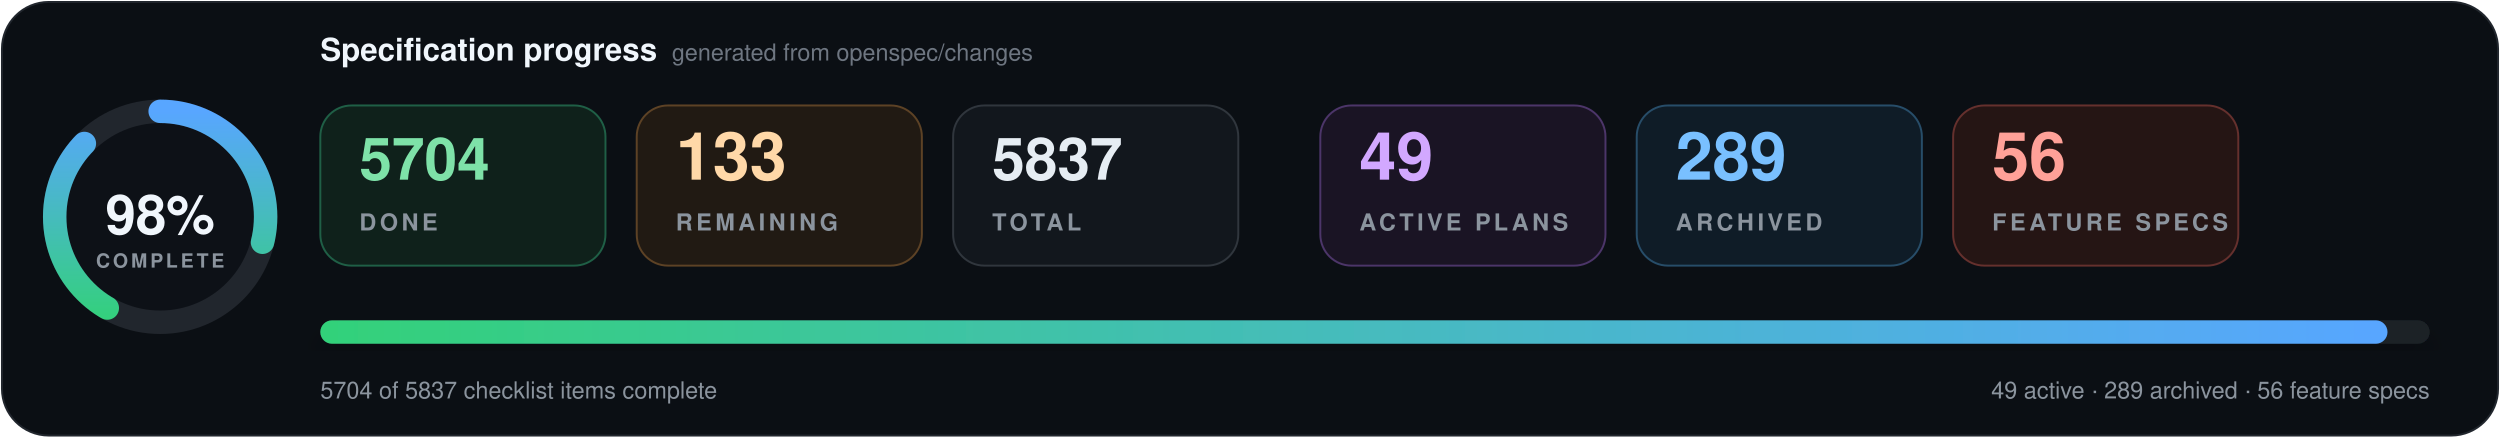
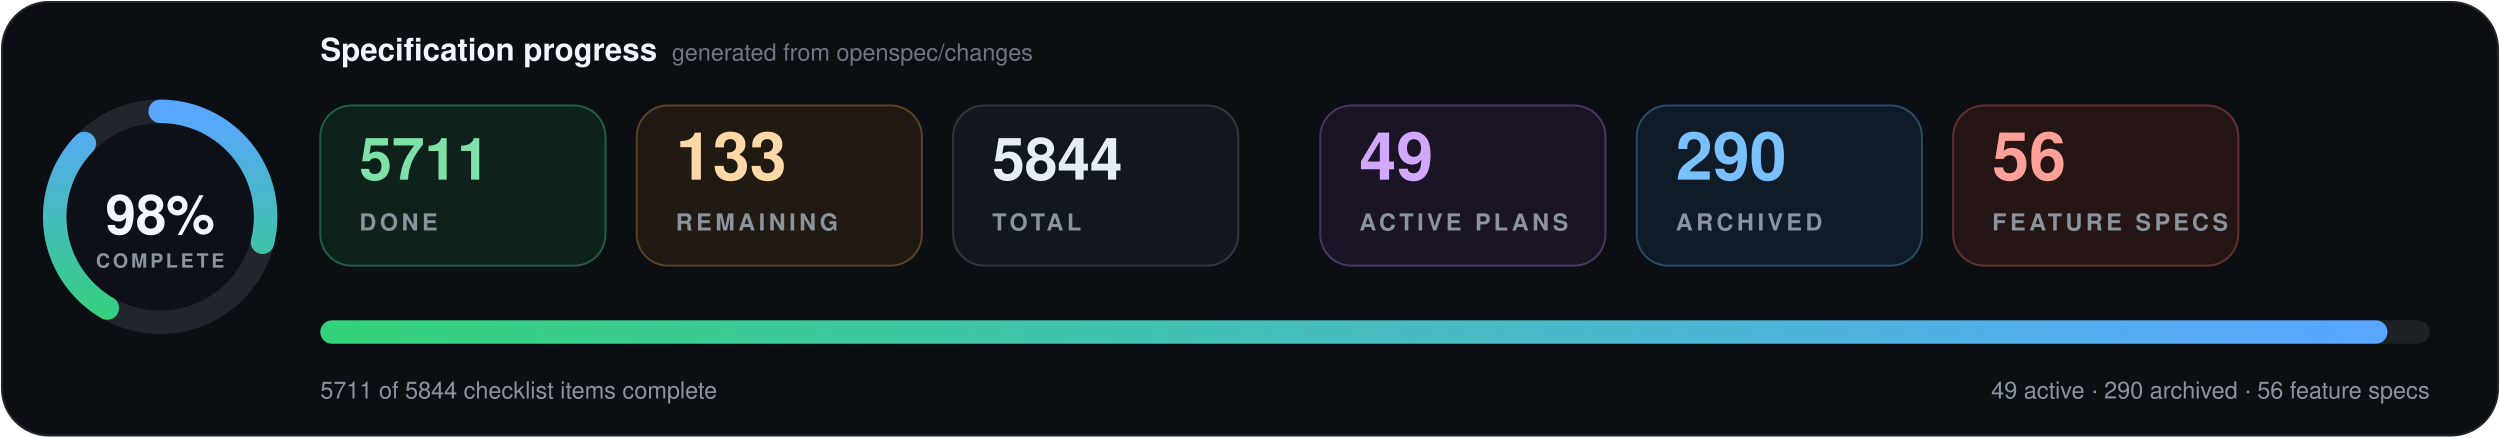
- <svg xmlns="http://www.w3.org/2000/svg" data-cache-version="1794655567" width="1280" height="224" viewBox="0 0 1280 224" role="img" aria-labelledby="title description" font-family="system-ui, -apple-system, BlinkMacSystemFont, 'Segoe UI', Helvetica, Arial, sans-serif" font-variant-numeric="tabular-nums">
+ <svg xmlns="http://www.w3.org/2000/svg" data-cache-version="1794659044" width="1280" height="224" viewBox="0 0 1280 224" role="img" aria-labelledby="title description" font-family="system-ui, -apple-system, BlinkMacSystemFont, 'Segoe UI', Helvetica, Arial, sans-serif" font-variant-numeric="tabular-nums">
  <defs>
    <linearGradient id="progress" x1="0" x2="1">
      <stop offset="0" stop-color="#33d17a" />
      <stop offset="1" stop-color="#58a6ff" />
    </linearGradient>
    <filter id="shadow" x="-10%" y="-20%" width="120%" height="150%">
      <feDropShadow dx="0" dy="7" stdDeviation="9" flood-color="#000" flood-opacity=".28" />
    </filter>
  </defs>
  <rect x="1" y="1" width="1278" height="222" rx="24" fill="#0b0f14" stroke="#21262d" />
  <g transform="translate(82 111)">
    <circle r="54" fill="#0d1117" stroke="#21262d" stroke-width="12" />
    <circle r="54" fill="none" stroke="url(#progress)" stroke-width="12" stroke-linecap="round" pathLength="100" stroke-dasharray="98 100" transform="rotate(-90)" />
    <text y="-1" text-anchor="middle" dominant-baseline="middle" fill="#f0f6fc" font-size="28" font-weight="800">98%</text>
    <text y="26" text-anchor="middle" fill="#8b949e" font-size="10" font-weight="700" letter-spacing="1.5">COMPLETE</text>
  </g>
  <text x="164" y="31" fill="#f0f6fc" font-size="16" font-weight="750">Specification progress</text>
  <text x="344" y="31" fill="#6e7681" font-size="12">generated from openspec/changes</text>
  <g transform="translate(164 54)">
    <rect width="146" height="82" rx="16" fill="#0f211b" stroke="#1f5f46" />
-     <text x="20" y="38" fill="#7ee2a8" font-size="30" font-weight="750">5704</text>
+     <text x="20" y="38" fill="#7ee2a8" font-size="30" font-weight="750">5711</text>
    <text x="20" y="64" fill="#8b949e" font-size="12" font-weight="700" letter-spacing="1.8">DONE</text>
  </g>
  <g transform="translate(326 54)">
    <rect width="146" height="82" rx="16" fill="#211a13" stroke="#5d4225" />
    <text x="20" y="38" fill="#ffd8a8" font-size="34" font-weight="750">133</text>
    <text x="20" y="64" fill="#8b949e" font-size="12" font-weight="700" letter-spacing="1.8">REMAINING</text>
  </g>
  <g transform="translate(488 54)">
    <rect width="146" height="82" rx="16" fill="#12171d" stroke="#30363d" />
-     <text x="20" y="38" fill="#e6edf3" font-size="30" font-weight="750">5837</text>
+     <text x="20" y="38" fill="#e6edf3" font-size="30" font-weight="750">5844</text>
    <text x="20" y="64" fill="#8b949e" font-size="12" font-weight="700" letter-spacing="1.8">TOTAL</text>
  </g>
  <g transform="translate(676 54)">
    <rect width="146" height="82" rx="16" fill="#1a1424" stroke="#4c3569" />
    <text x="20" y="38" fill="#d2a8ff" font-size="34" font-weight="750">49</text>
    <text x="20" y="64" fill="#8b949e" font-size="12" font-weight="700" letter-spacing="1.8">ACTIVE PLANS</text>
  </g>
  <g transform="translate(838 54)">
    <rect width="146" height="82" rx="16" fill="#0f1c27" stroke="#274d69" />
-     <text x="20" y="38" fill="#79c0ff" font-size="34" font-weight="750">289</text>
+     <text x="20" y="38" fill="#79c0ff" font-size="34" font-weight="750">290</text>
    <text x="20" y="64" fill="#8b949e" font-size="12" font-weight="700" letter-spacing="1.8">ARCHIVED</text>
  </g>
  <g transform="translate(1000 54)">
    <rect width="146" height="82" rx="16" fill="#251514" stroke="#65302d" />
    <text x="20" y="38" fill="#ffa198" font-size="34" font-weight="750">56</text>
    <text x="20" y="64" fill="#8b949e" font-size="12" font-weight="700" letter-spacing="1.8">FEATURE SPECS</text>
  </g>
  <g filter="url(#shadow)">
    <rect x="164" y="164" width="1080" height="12" rx="6" fill="#1b2128" />
    <rect x="164" y="164" width="1058.4" height="12" rx="6" fill="url(#progress)" />
  </g>
-   <text x="164" y="204" fill="#8b949e" font-size="12">5704 of 5837 checklist items complete</text>
-   <text x="1244" y="204" text-anchor="end" fill="#8b949e" font-size="12">49 active · 289 archived · 56 feature specs</text>
+   <text x="164" y="204" fill="#8b949e" font-size="12">5711 of 5844 checklist items complete</text>
+   <text x="1244" y="204" text-anchor="end" fill="#8b949e" font-size="12">49 active · 290 archived · 56 feature specs</text>
</svg>
